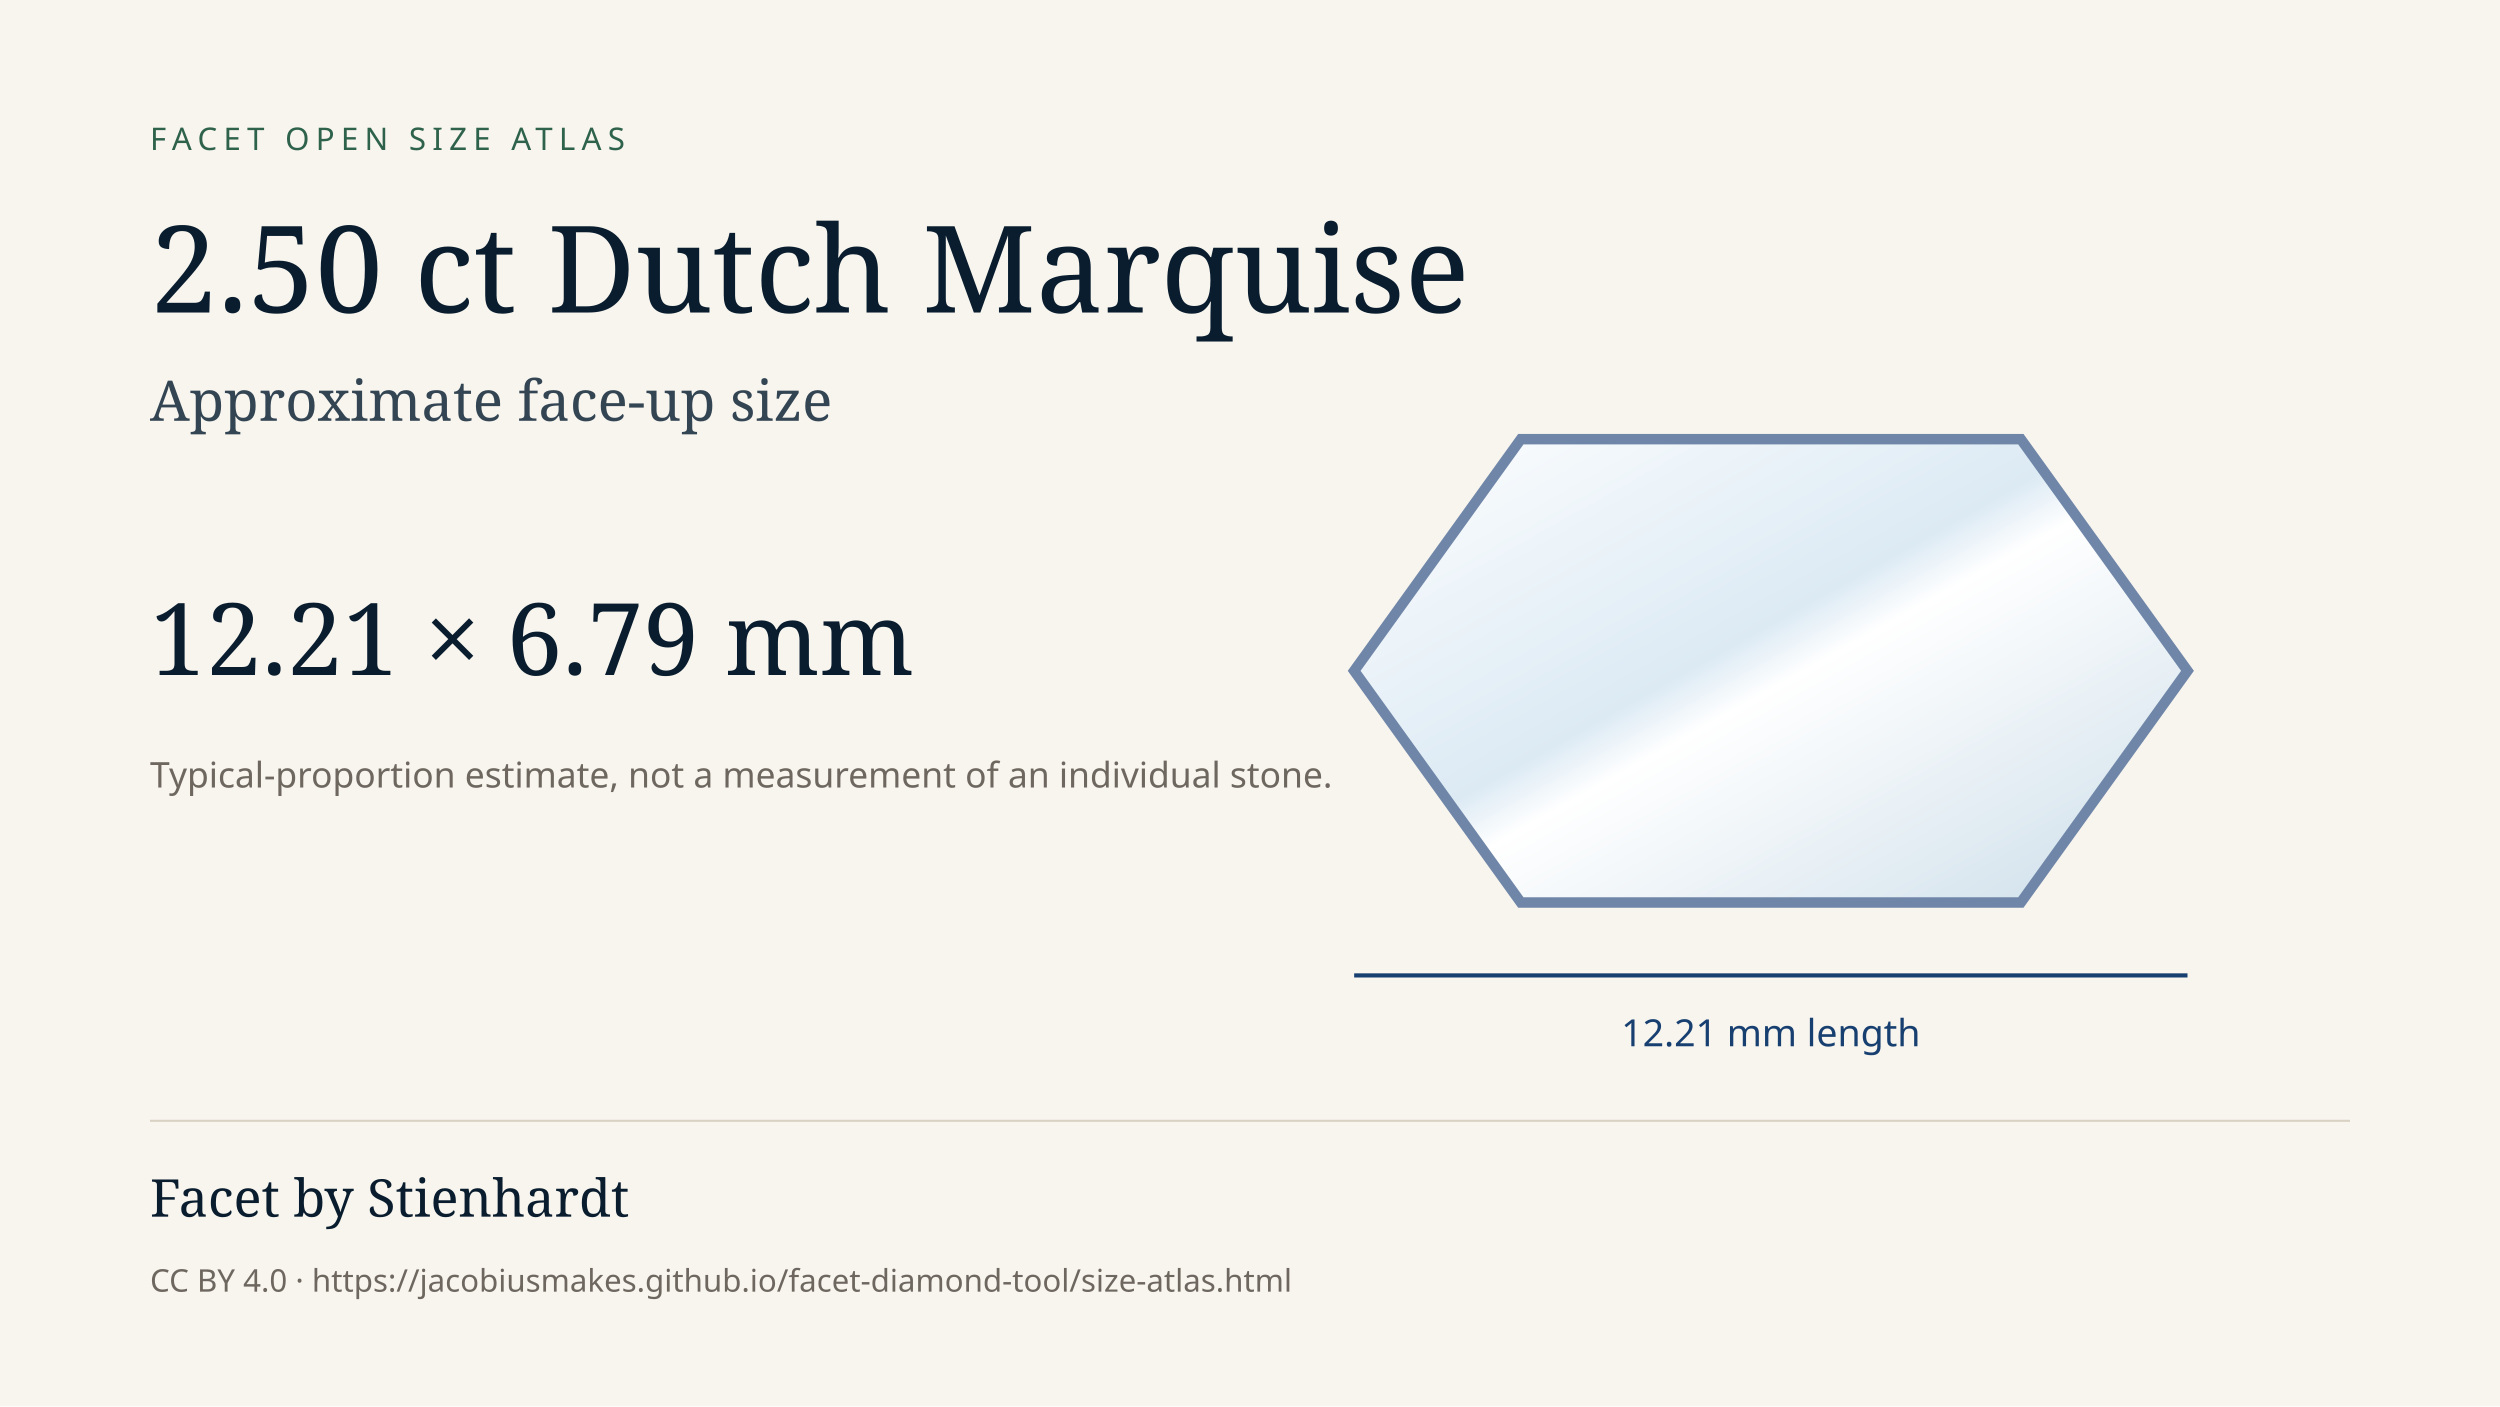
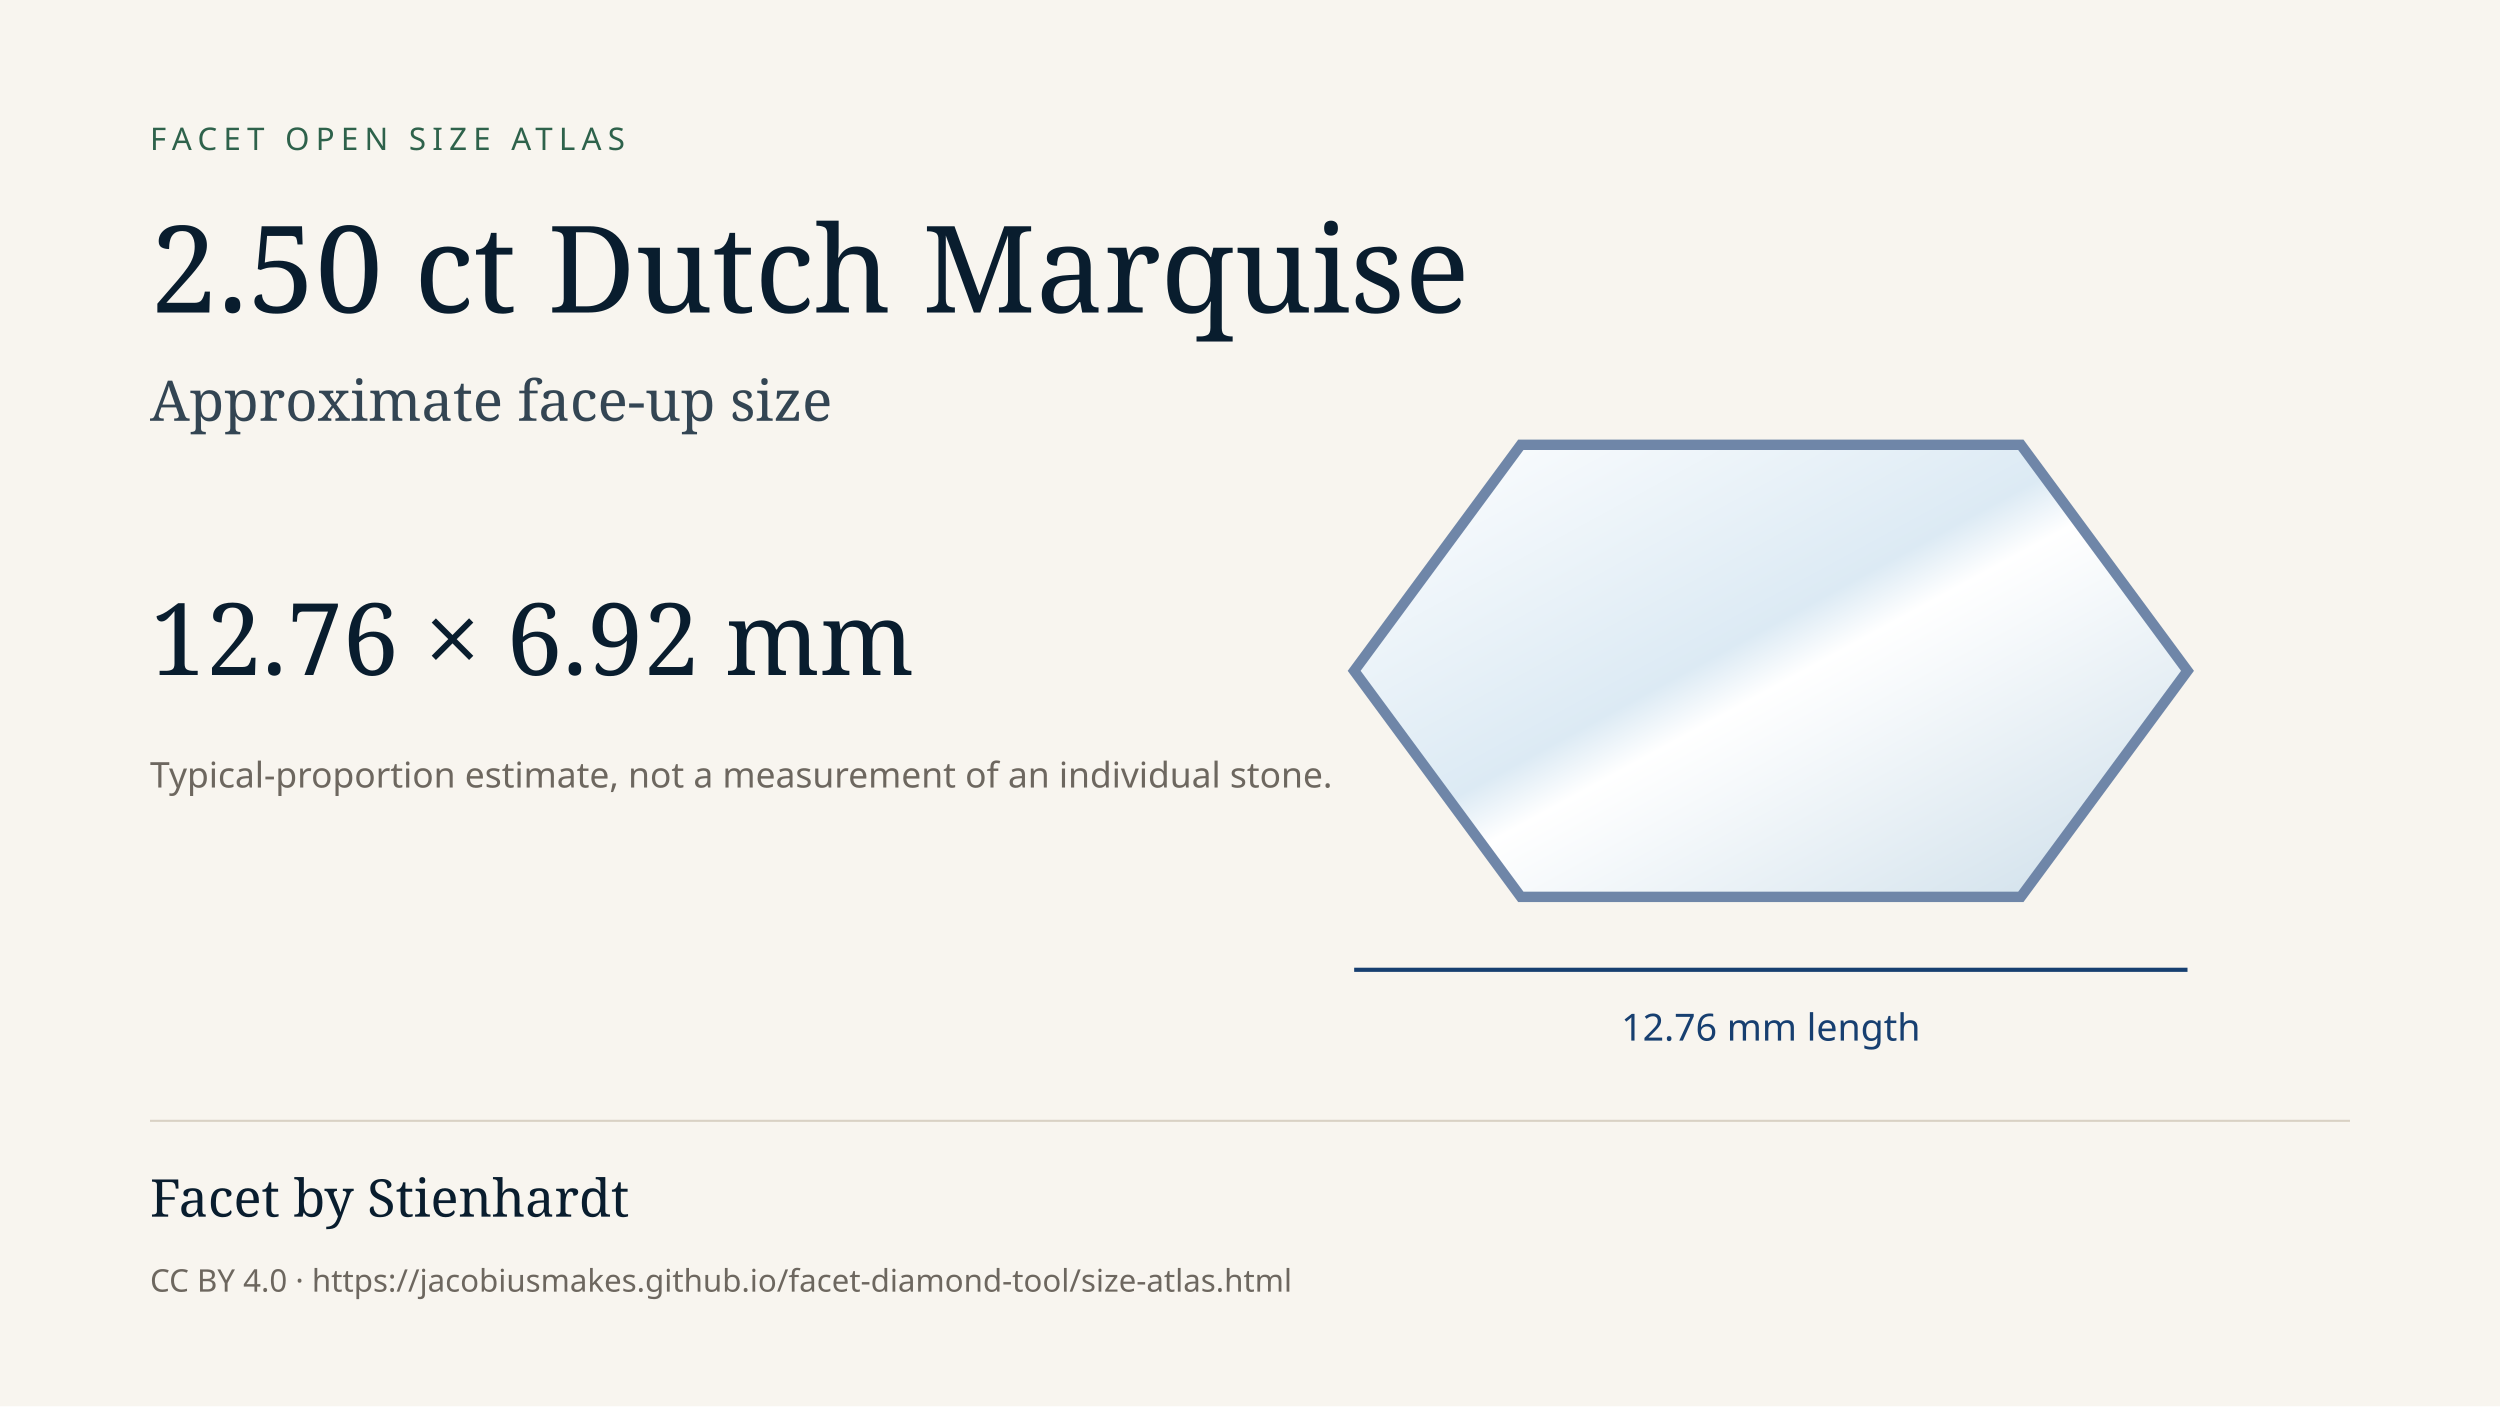
<svg xmlns="http://www.w3.org/2000/svg" width="1200" height="675" viewBox="0 0 1200 675" role="img" aria-labelledby="title description">
  <defs>
    <linearGradient id="paper" x1="0" y1="0" x2="1" y2="1">
      <stop stop-color="#fffdfa" />
      <stop offset="1" stop-color="#edf3f7" />
    </linearGradient>
    <linearGradient id="stone" x1="0" y1="0" x2="1" y2="1">
      <stop stop-color="#ffffff" />
      <stop offset="0.45" stop-color="#dceaf4" />
      <stop offset="0.52" stop-color="#ffffff" />
      <stop offset="1" stop-color="#cbdde9" />
    </linearGradient>
  </defs>
  <rect width="1200" height="675" fill="#f8f5ef" />
  <text x="72" y="72" fill="#2e624b" font-family="Verdana, sans-serif" font-size="15" letter-spacing="3">FACET OPEN SIZE ATLAS</text>
  <text x="72" y="150" fill="#091d2e" font-family="Georgia, serif" font-size="58">2.50 ct Dutch Marquise</text>
  <text x="72" y="202" fill="#334553" font-family="Georgia, serif" font-size="27">Approximate face-up size</text>
  <g fill="url(#stone)" stroke="#6f86a8" stroke-width="5">
-     <polygon points="650.0,322 730.0,210.8 970.0,210.8 1050.0,322 970.0,433.2 730.0,433.2" />
+     <polygon points="650.0,322 730.0,213.5 970.0,213.5 1050.0,322 970.0,430.5 730.0,430.5" />
  </g>
-   <line x1="650.0" y1="468.2" x2="1050.0" y2="468.2" stroke="#173f70" stroke-width="2" />
-   <text x="850" y="502.2" fill="#173f70" text-anchor="middle" font-family="Verdana, sans-serif" font-size="18">12.21 mm length</text>
-   <text x="72" y="324" fill="#091d2e" font-family="Georgia, serif" font-size="48">12.21 × 6.79 mm</text>
+   <line x1="650.0" y1="465.5" x2="1050.0" y2="465.5" stroke="#173f70" stroke-width="2" />
+   <text x="850" y="499.5" fill="#173f70" text-anchor="middle" font-family="Verdana, sans-serif" font-size="18">12.76 mm length</text>
+   <text x="72" y="324" fill="#091d2e" font-family="Georgia, serif" font-size="48">12.76 × 6.92 mm</text>
  <text x="72" y="378" fill="#6d675f" font-family="Verdana, sans-serif" font-size="17">Typical-proportion estimate, not a measurement of an individual stone.</text>
  <line x1="72" y1="538" x2="1128" y2="538" stroke="#d9d1c4" />
  <text x="72" y="584" fill="#091d2e" font-family="Georgia, serif" font-size="25">Facet by Stienhardt</text>
  <text x="72" y="620" fill="#6d675f" font-family="Verdana, sans-serif" font-size="15">CC BY 4.0 · https://jacobiusmakes.github.io/facet-diamond-tool/size-atlas.html</text>
</svg>
